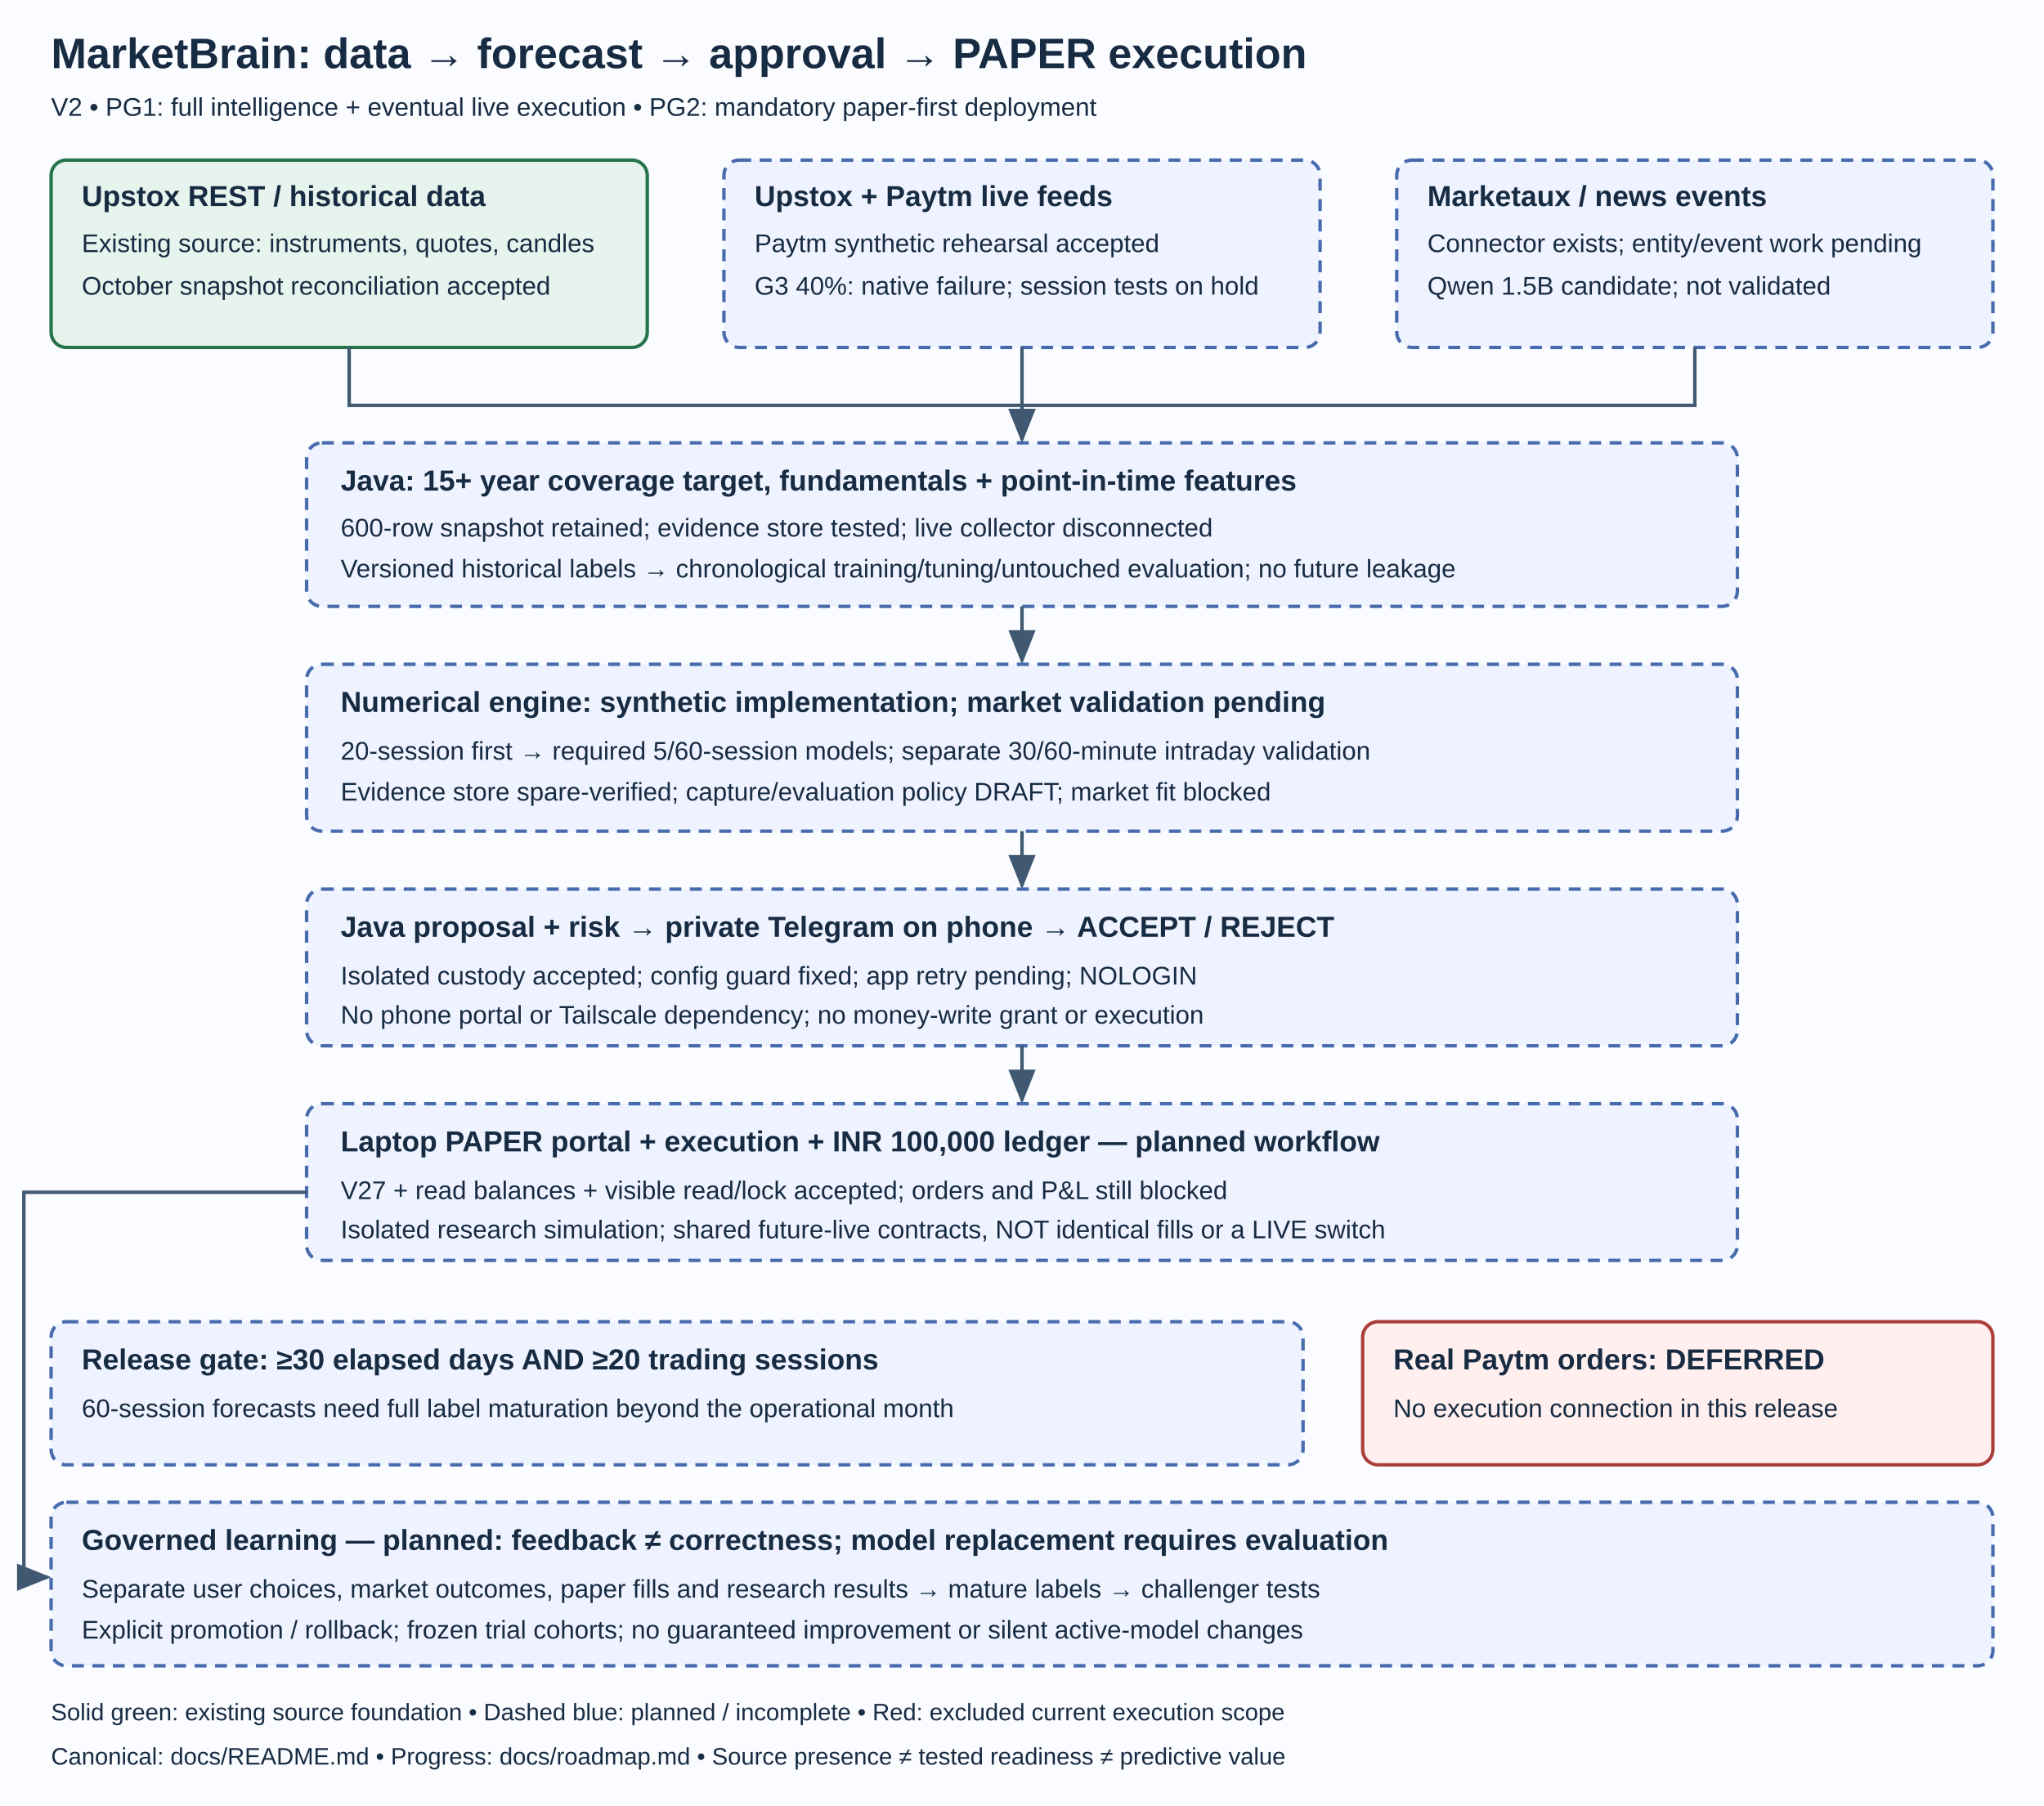
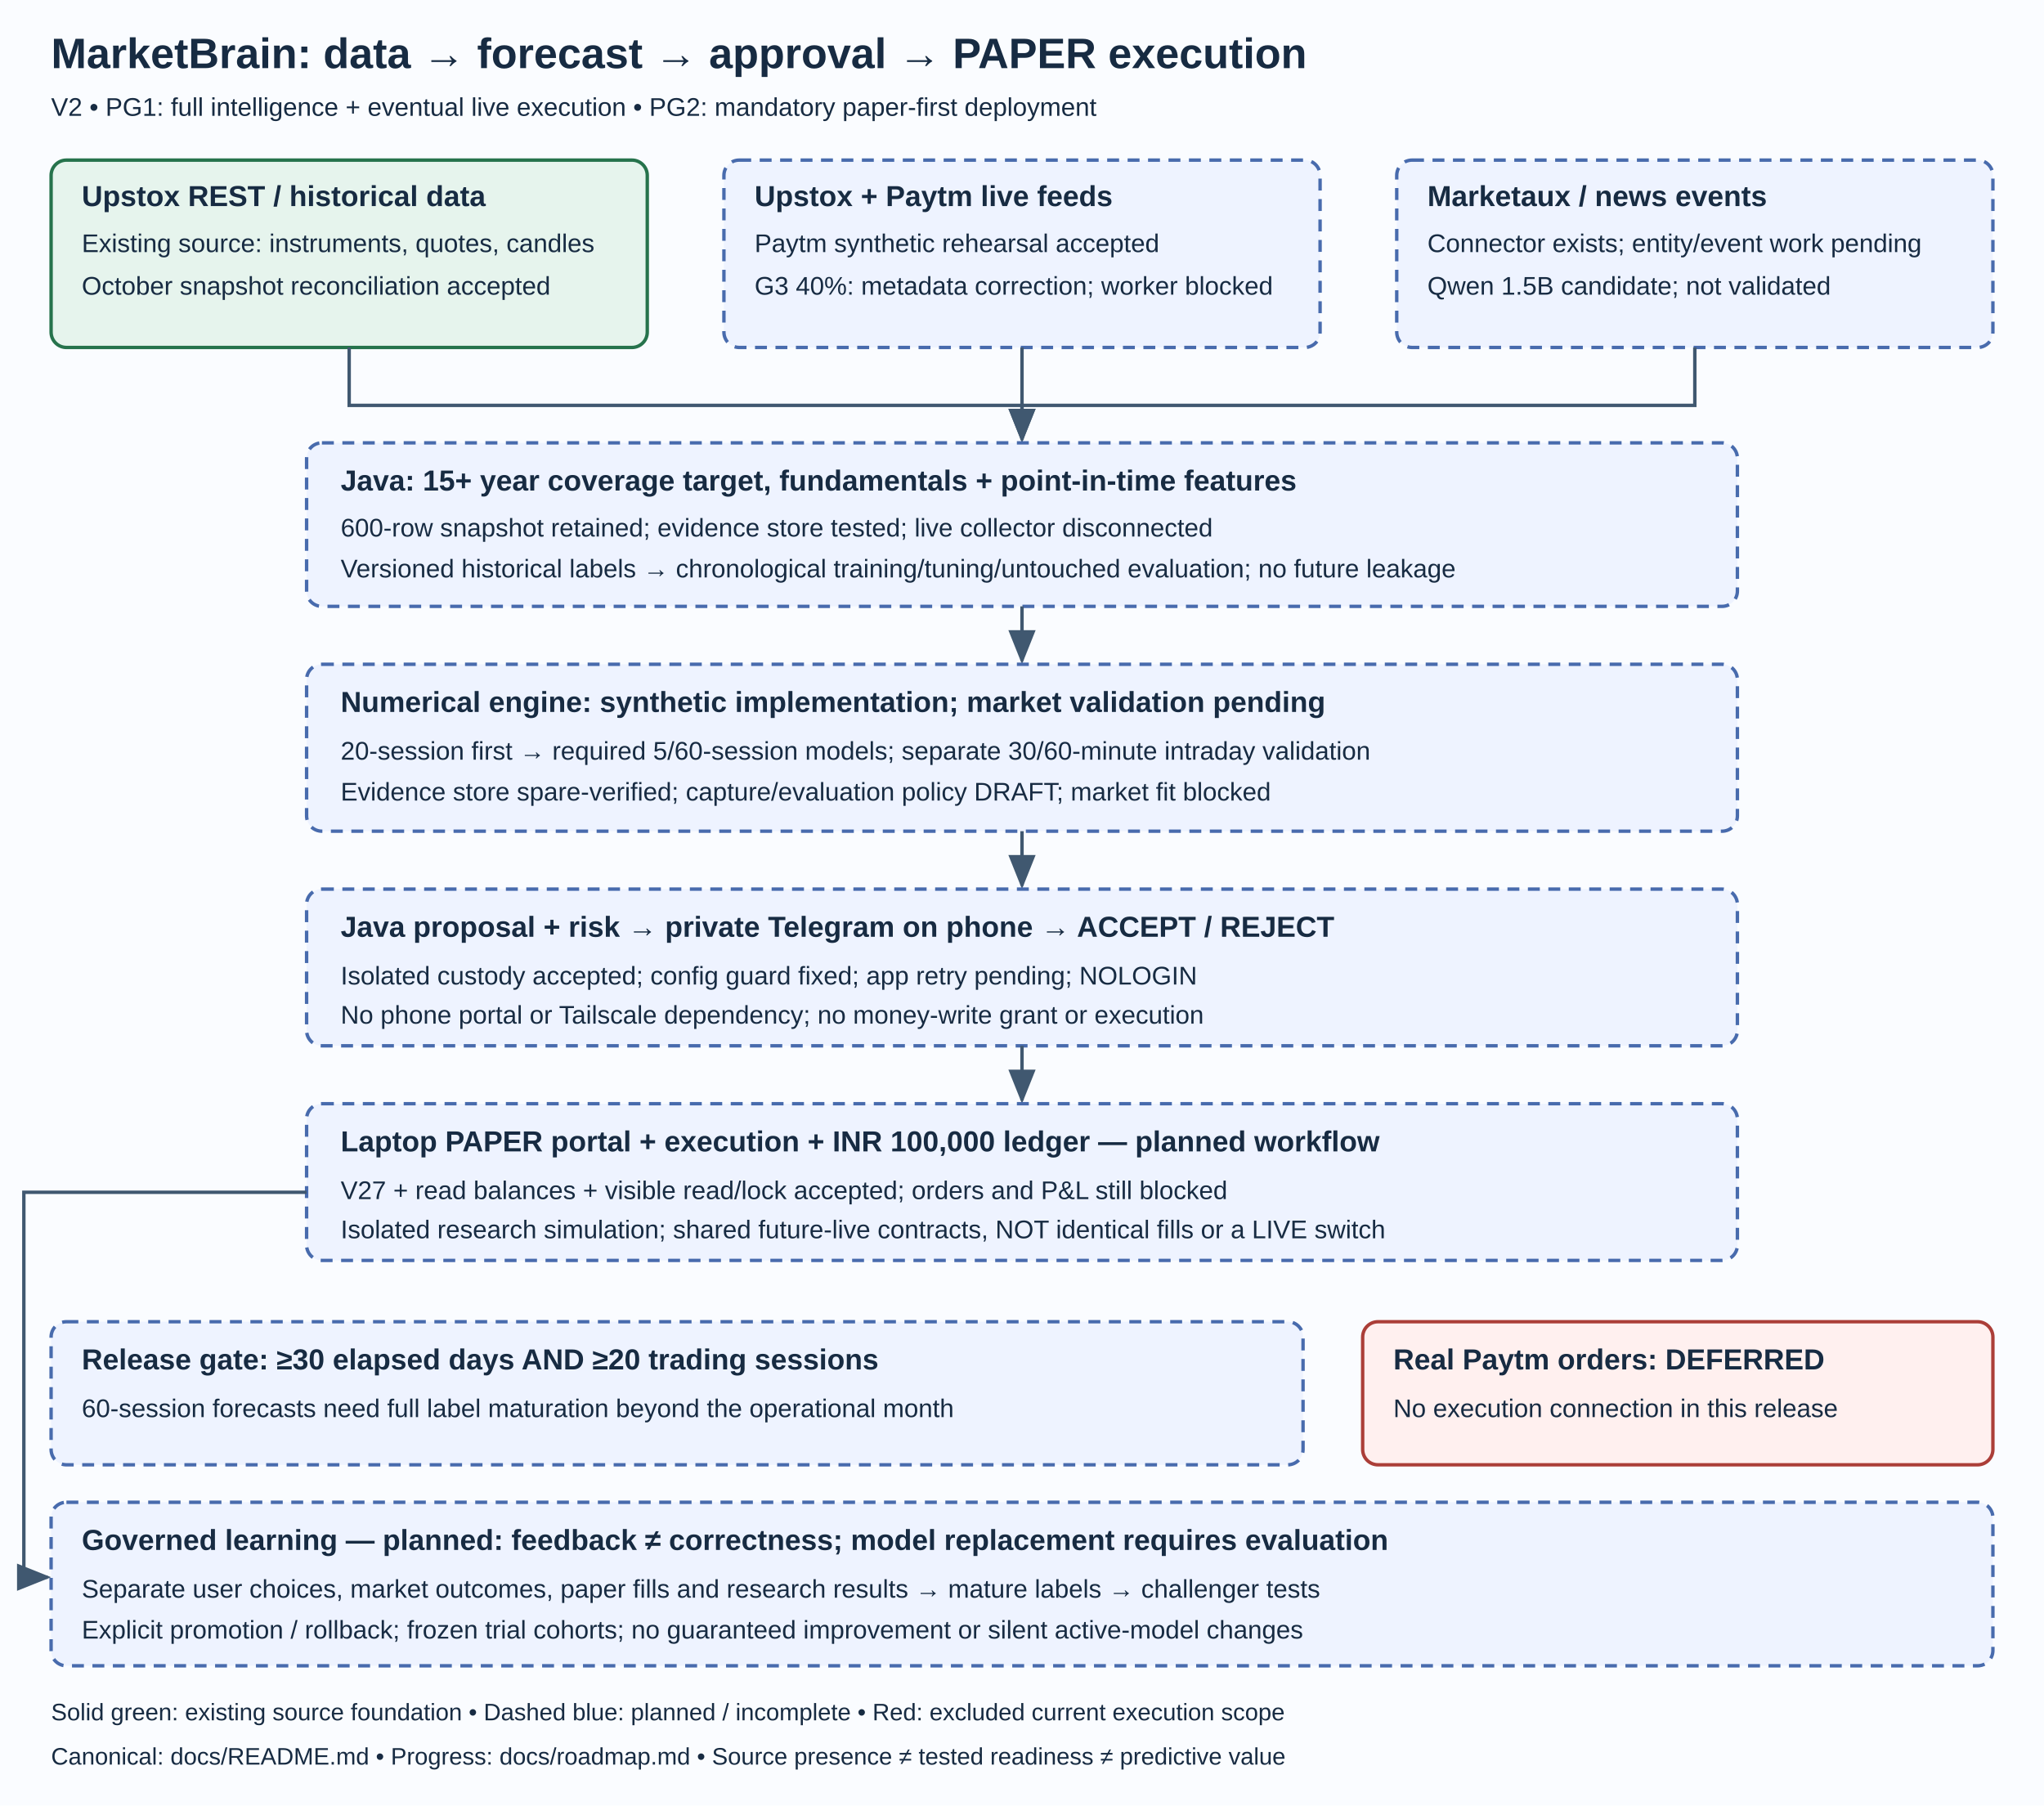
<svg xmlns="http://www.w3.org/2000/svg" width="1200" height="1060" viewBox="0 0 1200 1060" role="img" aria-labelledby="title desc">
  <defs>
    <marker id="arrow" markerWidth="10" markerHeight="8" refX="9" refY="4" orient="auto">
      <path d="M0,0 L10,4 L0,8 Z" fill="#405870" />
    </marker>
    <style>
      text { font-family: Arial, sans-serif; fill: #172b42; }
      .heading { font-size: 25px; font-weight: bold; }
      .label { font-size: 17px; font-weight: bold; }
      .body { font-size: 15px; }
      .small { font-size: 14px; }
      .existing { fill: #e6f4ed; stroke: #26734c; stroke-width: 2; }
      .planned { fill: #eef3ff; stroke: #486bad; stroke-width: 2; stroke-dasharray: 7 5; }
      .blocked { fill: #fff0ef; stroke: #ab3e38; stroke-width: 2; }
      .line { fill: none; stroke: #405870; stroke-width: 2; marker-end: url(#arrow); }
    </style>
  </defs>
  <rect width="1200" height="1060" fill="#fafcff" />
  <text x="30" y="40" class="heading">MarketBrain: data → forecast → approval → PAPER execution</text>
  <text x="30" y="68" class="body">V2 • PG1: full intelligence + eventual live execution • PG2: mandatory paper-first deployment</text>
  <rect x="30" y="94" width="350" height="110" rx="9" class="existing" />
  <text x="48" y="121" class="label">Upstox REST / historical data</text>
  <text x="48" y="148" class="body">Existing source: instruments, quotes, candles</text>
  <text x="48" y="173" class="body">October snapshot reconciliation accepted</text>
  <rect x="425" y="94" width="350" height="110" rx="9" class="planned" />
  <text x="443" y="121" class="label">Upstox + Paytm live feeds</text>
  <text x="443" y="148" class="body">Paytm synthetic rehearsal accepted</text>
-   <text x="443" y="173" class="body">G3 40%: native failure; session tests on hold</text>
+   <text x="443" y="173" class="body">G3 40%: metadata correction; worker blocked</text>
  <rect x="820" y="94" width="350" height="110" rx="9" class="planned" />
  <text x="838" y="121" class="label">Marketaux / news events</text>
  <text x="838" y="148" class="body">Connector exists; entity/event work pending</text>
  <text x="838" y="173" class="body">Qwen 1.5B candidate; not validated</text>
  <path d="M205 204 V238 H600 V258" class="line" />
  <path d="M600 204 V258" class="line" />
  <path d="M995 204 V238 H600" fill="none" stroke="#405870" stroke-width="2" />
  <rect x="180" y="260" width="840" height="96" rx="9" class="planned" />
  <text x="200" y="288" class="label">Java: 15+ year coverage target, fundamentals + point-in-time features</text>
  <text x="200" y="315" class="body">600-row snapshot retained; evidence store tested; live collector disconnected</text>
  <text x="200" y="339" class="body">Versioned historical labels → chronological training/tuning/untouched evaluation; no future leakage</text>
  <path d="M600 356 V388" class="line" />
  <rect x="180" y="390" width="840" height="98" rx="9" class="planned" />
  <text x="200" y="418" class="label">Numerical engine: synthetic implementation; market validation pending</text>
  <text x="200" y="446" class="body">20-session first → required 5/60-session models; separate 30/60-minute intraday validation</text>
  <text x="200" y="470" class="body">Evidence store spare-verified; capture/evaluation policy DRAFT; market fit blocked</text>
  <path d="M600 488 V520" class="line" />
  <rect x="180" y="522" width="840" height="92" rx="9" class="planned" />
  <text x="200" y="550" class="label">Java proposal + risk → private Telegram on phone → ACCEPT / REJECT</text>
  <text x="200" y="578" class="body">Isolated custody accepted; config guard fixed; app retry pending; NOLOGIN</text>
  <text x="200" y="601" class="body">No phone portal or Tailscale dependency; no money-write grant or execution</text>
  <path d="M600 614 V646" class="line" />
  <rect x="180" y="648" width="840" height="92" rx="9" class="planned" />
  <text x="200" y="676" class="label">Laptop PAPER portal + execution + INR 100,000 ledger — planned workflow</text>
  <text x="200" y="704" class="body">V27 + read balances + visible read/lock accepted; orders and P&amp;L still blocked</text>
  <text x="200" y="727" class="body">Isolated research simulation; shared future-live contracts, NOT identical fills or a LIVE switch</text>
  <rect x="30" y="776" width="735" height="84" rx="9" class="planned" />
  <text x="48" y="804" class="label">Release gate: ≥30 elapsed days AND ≥20 trading sessions</text>
  <text x="48" y="832" class="body">60-session forecasts need full label maturation beyond the operational month</text>
  <rect x="800" y="776" width="370" height="84" rx="9" class="blocked" />
  <text x="818" y="804" class="label">Real Paytm orders: DEFERRED</text>
  <text x="818" y="832" class="body">No execution connection in this release</text>
  <path d="M180 700 H14 V926 H28" class="line" />
  <rect x="30" y="882" width="1140" height="96" rx="9" class="planned" />
  <text x="48" y="910" class="label">Governed learning — planned: feedback ≠ correctness; model replacement requires evaluation</text>
  <text x="48" y="938" class="body">Separate user choices, market outcomes, paper fills and research results → mature labels → challenger tests</text>
  <text x="48" y="962" class="body">Explicit promotion / rollback; frozen trial cohorts; no guaranteed improvement or silent active-model changes</text>
  <text x="30" y="1010" class="small">Solid green: existing source foundation • Dashed blue: planned / incomplete • Red: excluded current execution scope</text>
  <text x="30" y="1036" class="small">Canonical: docs/README.md • Progress: docs/roadmap.md • Source presence ≠ tested readiness ≠ predictive value</text>
</svg>
